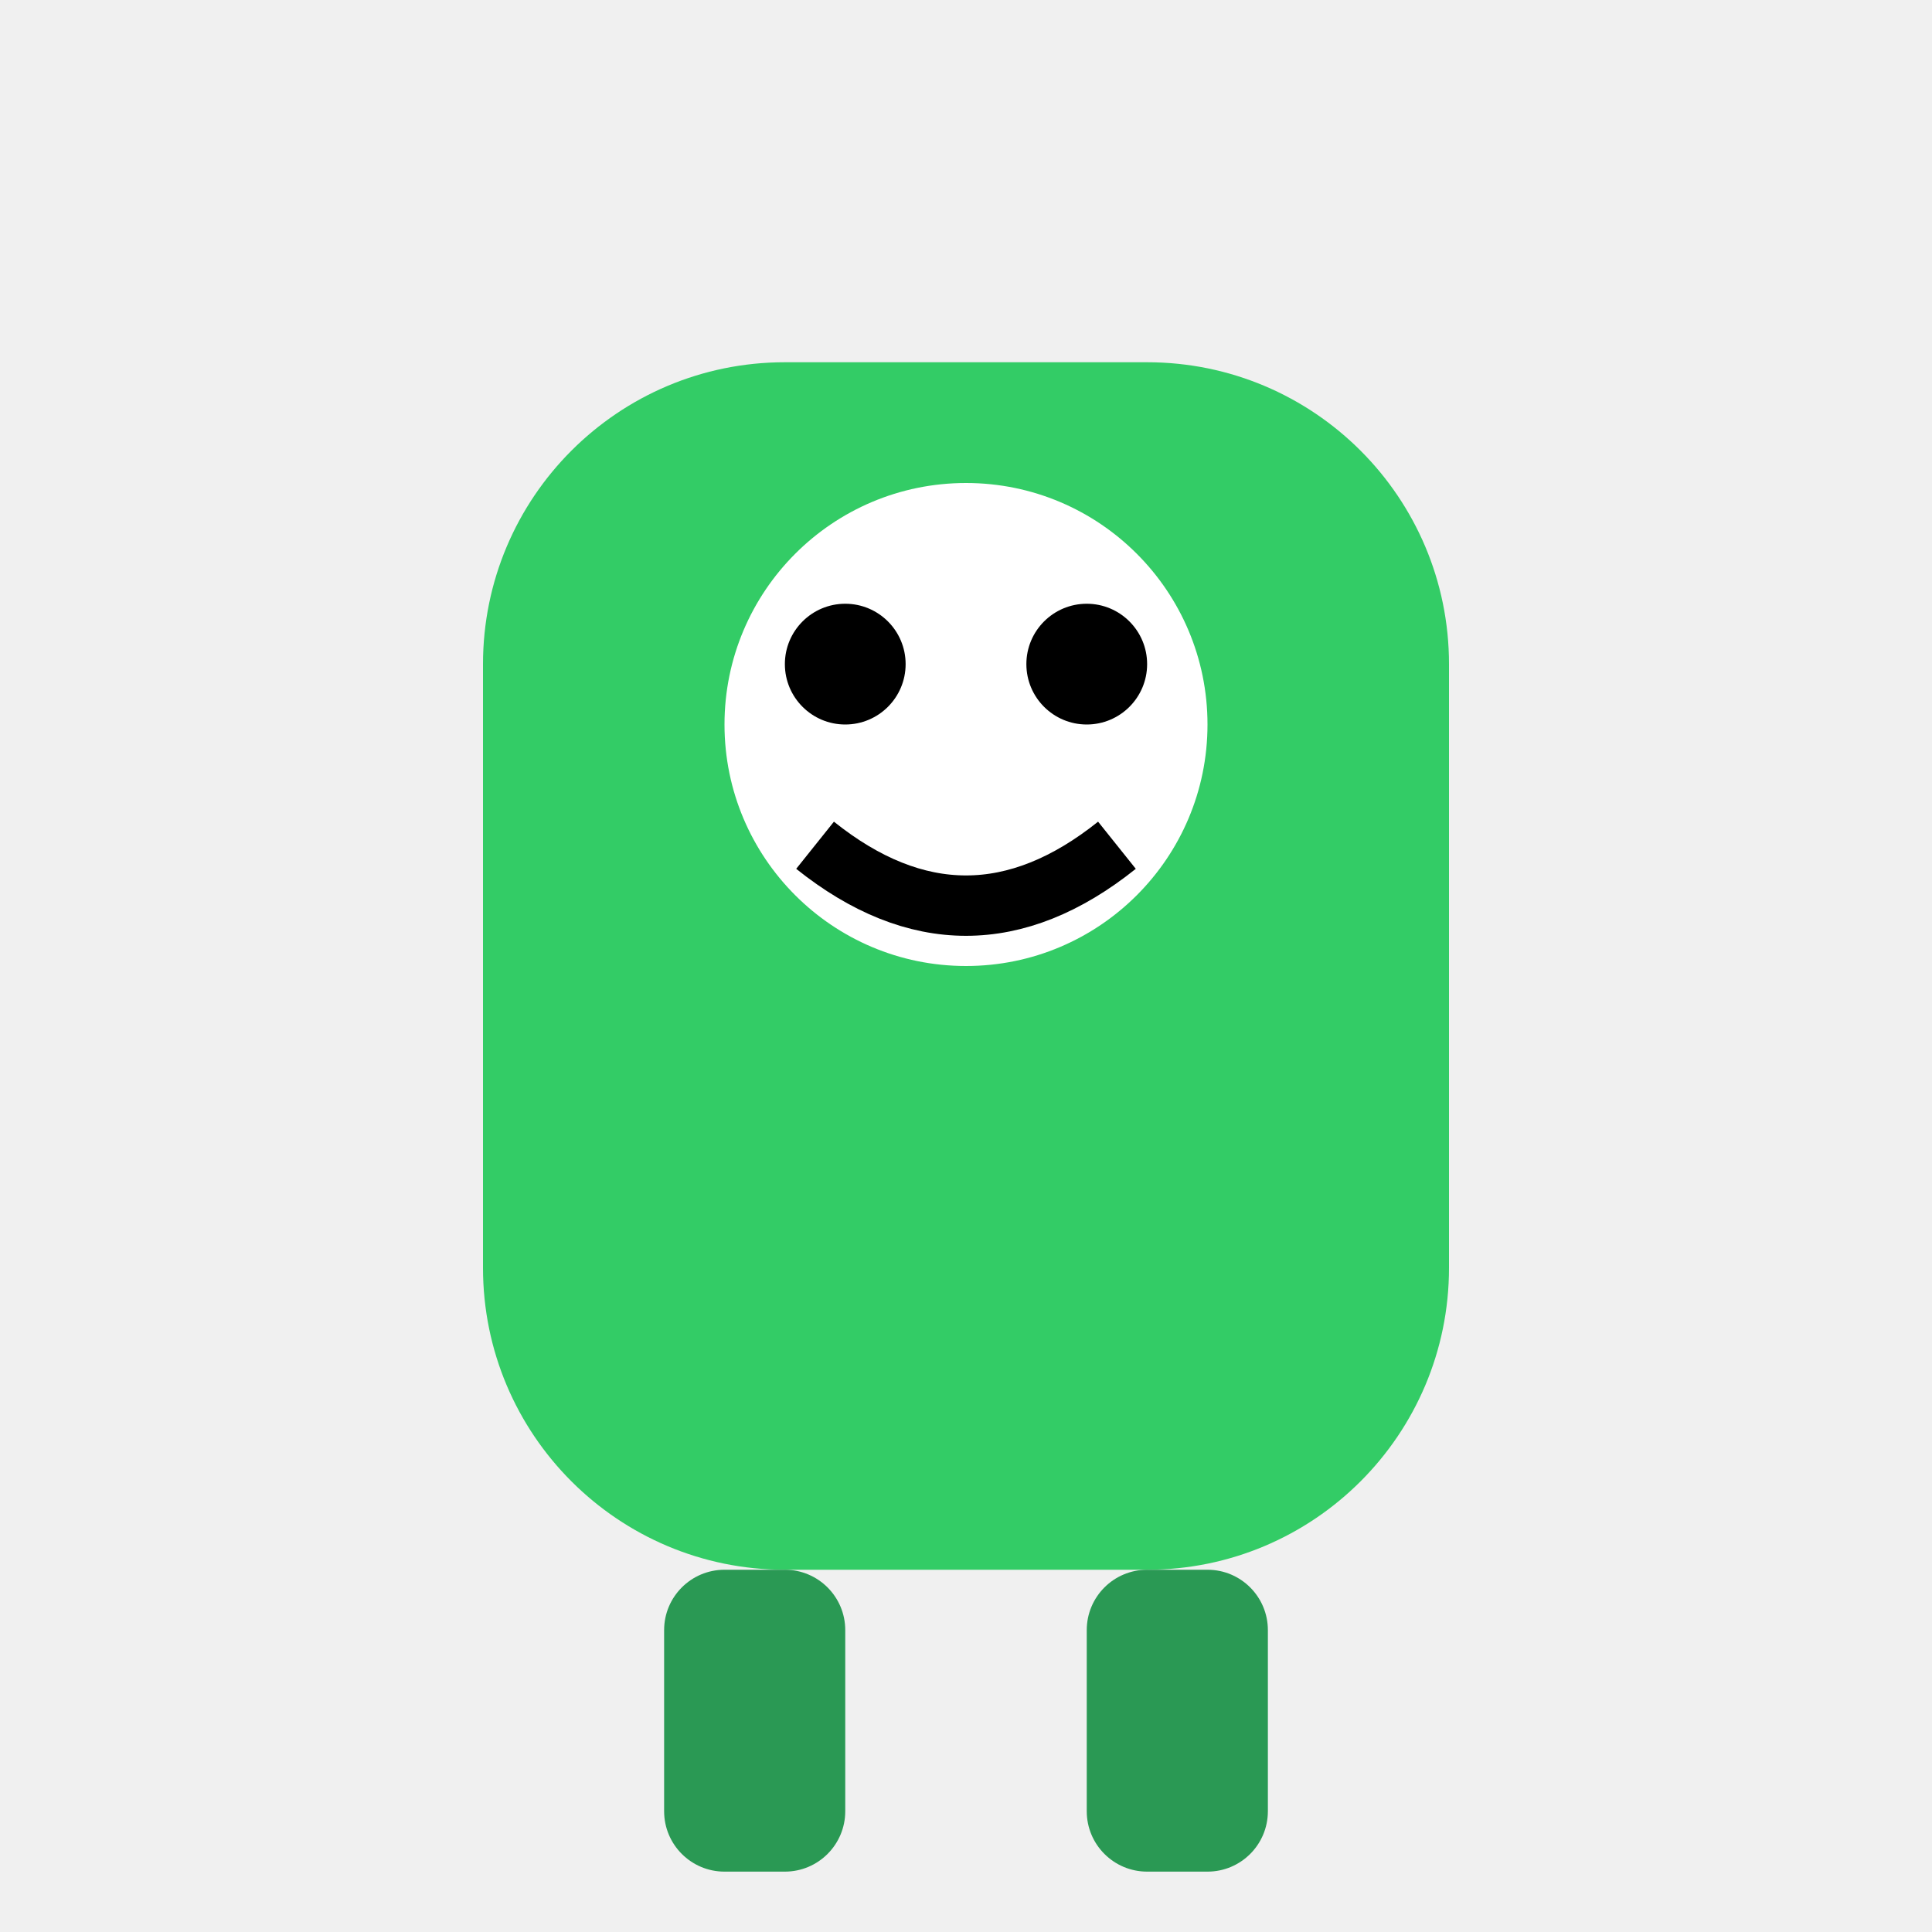
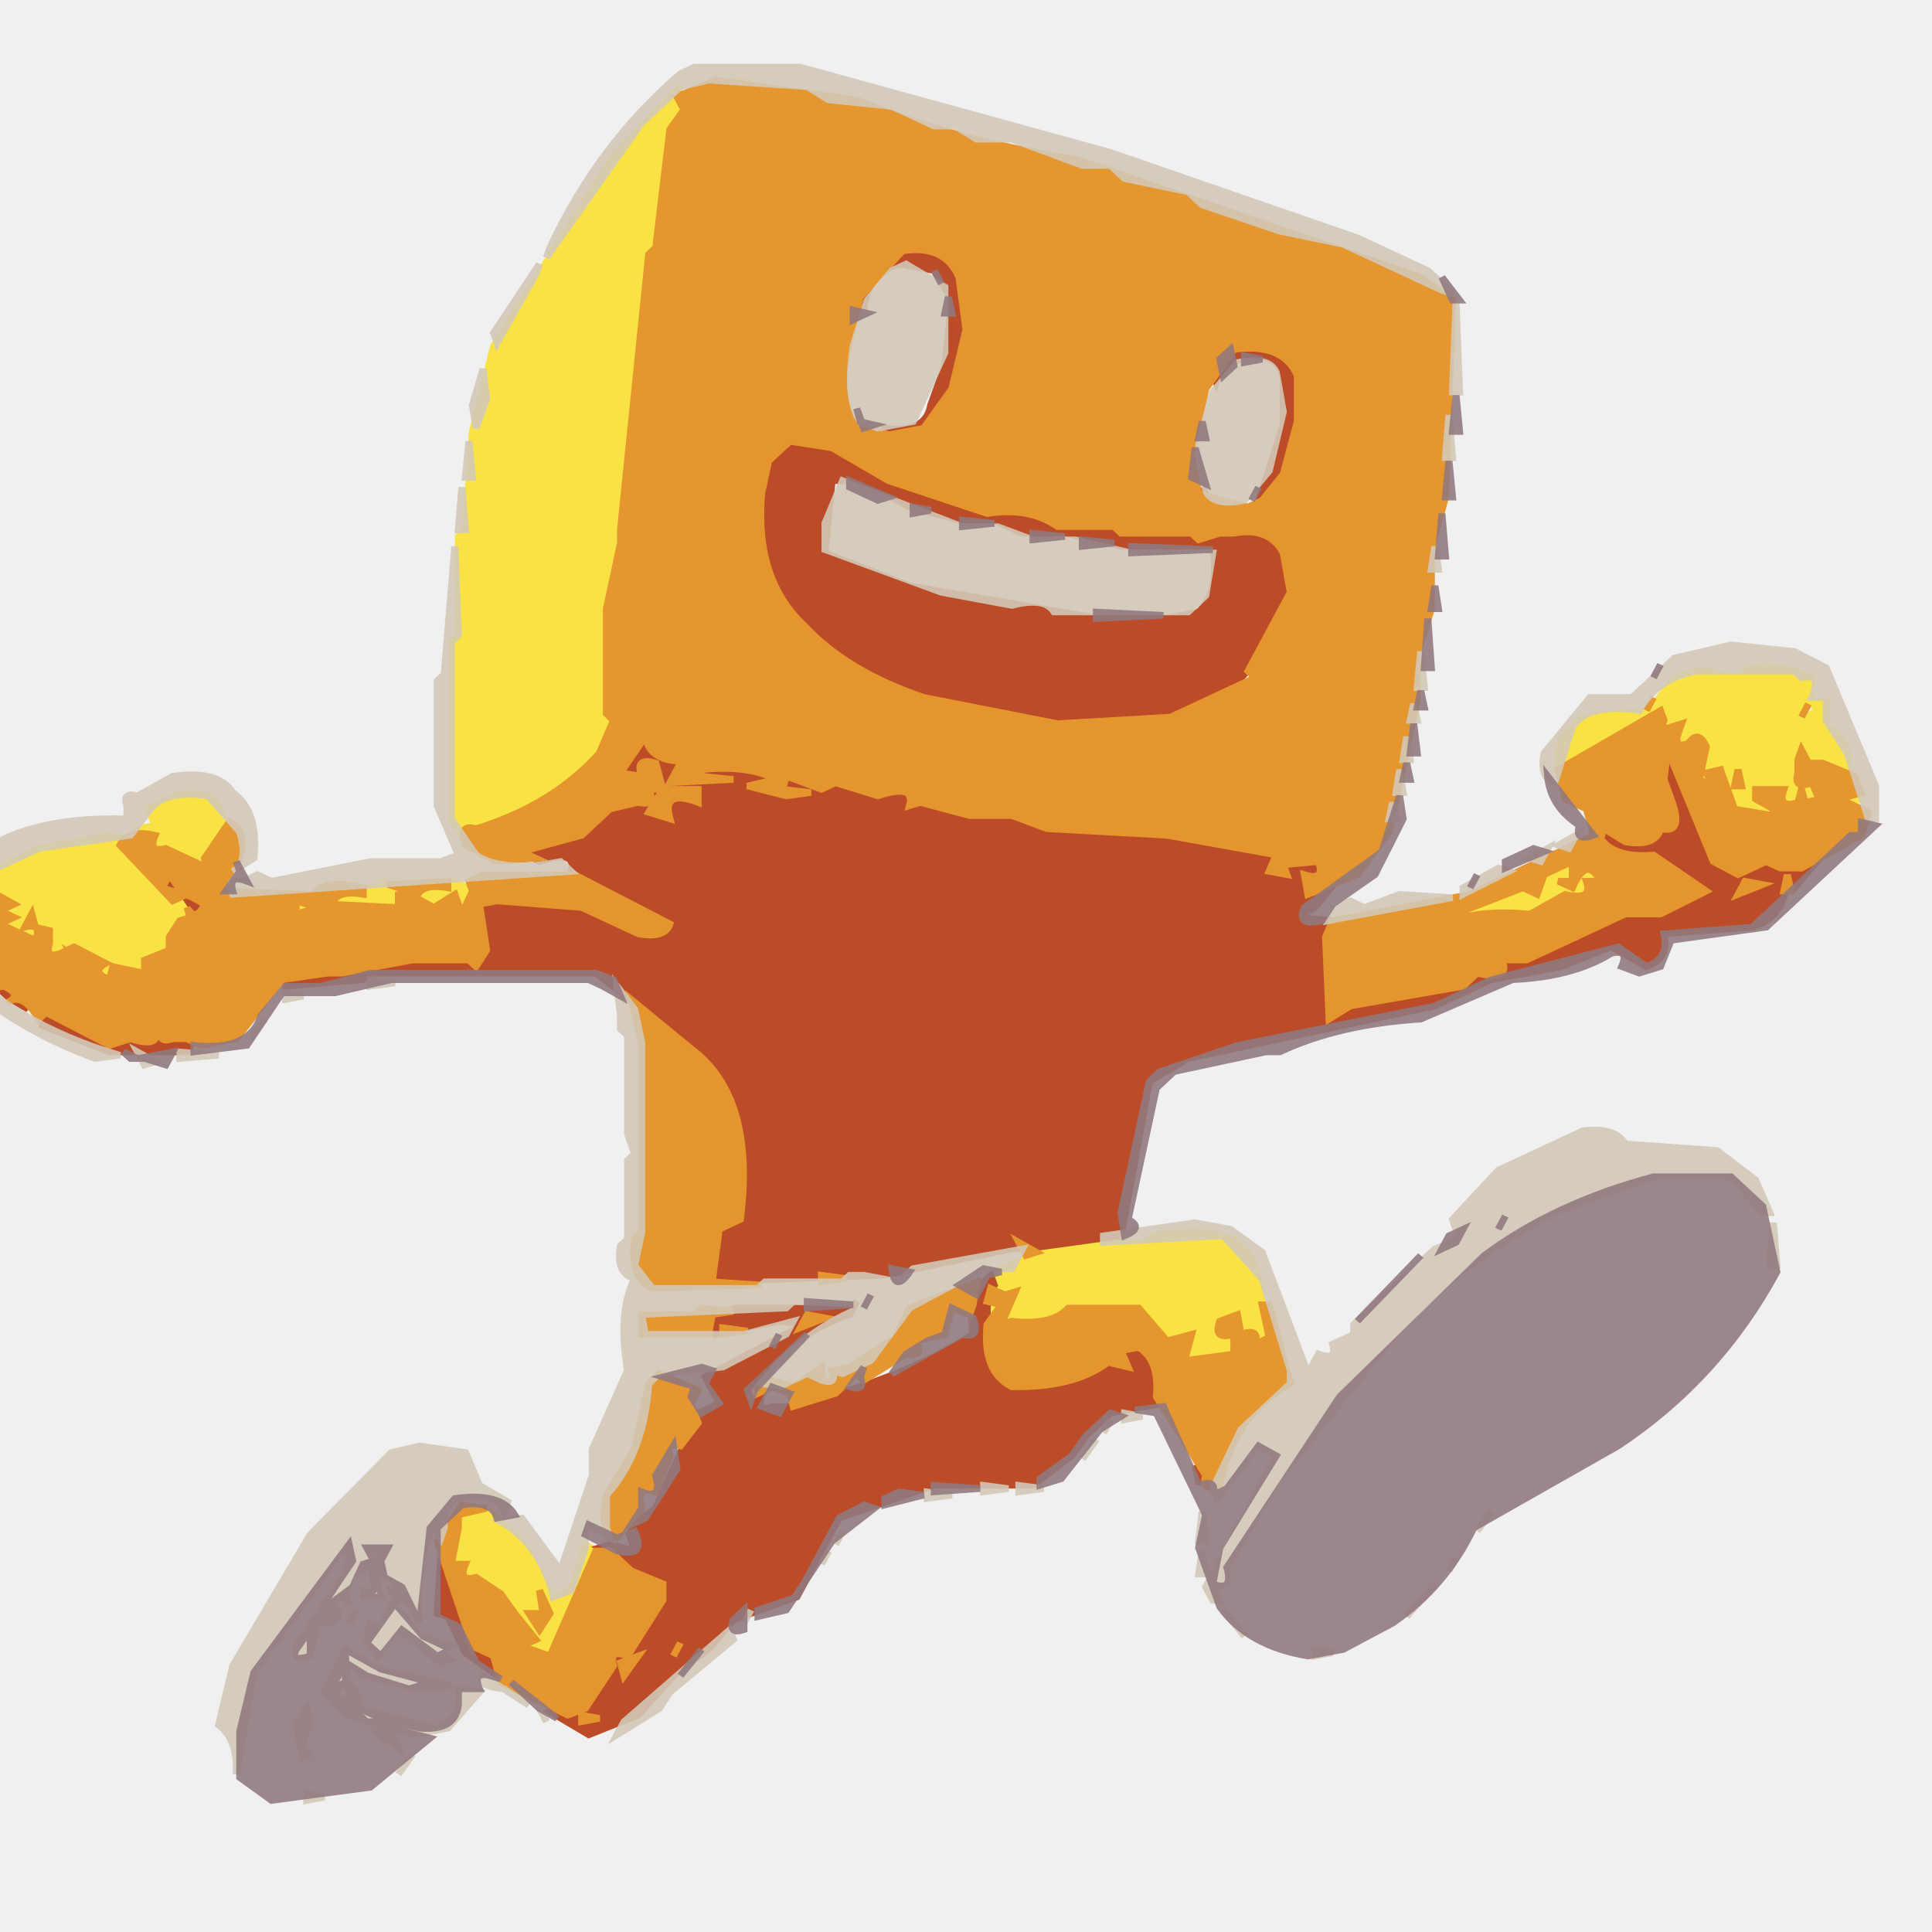
- <svg xmlns="http://www.w3.org/2000/svg" width="64" height="64" viewBox="0 0 64 64">
-   <rect x="16" y="12" width="32" height="40" rx="10" fill="#33cc66" />
-   <circle cx="32" cy="24" r="8" fill="#ffffff" />
-   <circle cx="28" cy="22" r="2" fill="#000000" />
-   <circle cx="36" cy="22" r="2" fill="#000000" />
-   <path d="M 27 28 Q 32 32 37 28" stroke="#000000" stroke-width="2" fill="none" />
-   <rect x="22" y="52" width="6" height="10" rx="2" fill="#2a9954" />
-   <rect x="36" y="52" width="6" height="10" rx="2" fill="#2a9954" />
+ <svg xmlns="http://www.w3.org/2000/svg" id="eEFUmYhT7IL1" viewBox="0 0 64 64" shape-rendering="geometricPrecision" text-rendering="geometricPrecision" project-id="e0e77d07e0724f1d919c8c761c9f6d59" export-id="4824463f0b0c4d31a48158316684aa4f" cached="false">
+   <g transform="matrix(.233561 0 0 0.217506-26.39025-15.39657)">
+     <path d="M0,0h500v500h-500L0,0ZM212,81l-2,1-10,11-17,29-4,17-2,25-1,1v9l-1,1v19l3,7-2,1-17,1-7,2-4-1l1-2q1-8-3-10l-3-3q-8-1-10,3-3-1-2,2l-2,2-11,1-9,5-3,3-3,8l1,4q10,12,29,16l14-2l4-5l6-4l13-1l1-1h26l2,1l2,3l1,5v30l-1,1q-1,5,2,8l-1,1v11l-5,12v4l-4,12q1,2-2,1l-6-9-4-3-2-5-2-1-8,1-12,13-11,20-2,9l2,7l6,4l12-1l8-5l2-3l3-2l4-7l14,8h6l6-4l1-2l9-8q-1-3,2-2v-2l7-1l7-13l10-4l18-1l2-1l6-7l3-3l4-1l2,3l5,11q-2,11,3,17l4,3l9,3h3l11-6l8-11l5-5l17-10q14-10,22-26q1-10-3-14l-5-5-13-1-3-2h-3l-11,5q-7,3-8,11l-4,3-16,18-8-21-6-2q-7-2-8,1l-4-1l4-20l6-4l32-7l27-10q2-1,1,2l3,1l3-1l1-4l14-2l15-15-1-10-6-14-3-3-5-1-11,1-4,2-2,3-2,2q-7-1-9,1l-4,8v4l5,8q-9,2-16,8l-14,2-3,1h-2l6-5l4-8v-5l2-5v-6l2-7v-8l2-9v-8l1-1v-9l1-1v-21l-2-3-19-9-43-15-29-8h-15Z" opacity="0" stroke="#000" />
+     <path d="M217.5,83l2.5.5-2.5.5v-1Z" opacity="0.996" fill="#f9e343" stroke="#f9e343" />
+     <path d="M209.5,84l-.5,1.5l1,2-2,3-1,11-1,1-2,25-1,1v7l-3,17v2l-1,25v2q-.6,6.4-5.5,8.5l-15,8-1.5-2.5v-27l1-1v-15l1-1l1-15l3-13l17-29L209.5,84Z" opacity="0.996" fill="#f9e343" stroke="#f9e343" />
+     <path d="M268.5,96l2.5.5-2.5.5v-1Z" opacity="0.996" fill="#f9e343" stroke="#f9e343" />
+     <path d="M353.5,173h2l4,1q1.8-2.8,8-1l2.5,1q-1,4.3,2,3.5v4q3.6,1.4,3,7l-2.5-1.5-3,2-1.5-.5l2,3l.5,1.5q-2.2.8-1.5-1.5h-1q.7,2.6-2,1.5q1.2-3.7-4-2l1.5,3l1.5.5-2.5.5-3.5-1-2-6-2,.5l1,2-2-1l1-5q-1.2-2.7-2.5-.5-2.2.8-1.5-1.5l.5-1.5-3,1l.5-1.5-.5-1.5-14.5,9q-.6-5.3,3.5-8l9-1l1.5-1.5l2.5-3.5l3-1Zm15.5,4v3q3-1,0-3Zm-9,11l-1,3h1v-3Z" opacity="0.996" fill="#f9e343" stroke="#f9e343" />
+     <path d="M137.5,192q5.3-1.2,6.5,1.5l1,3-3,5l3-1-3.5,2.5-6.5-3q1.3-3-2.5-2v-1l2.5-.5-1-2.5l3.5-2Z" opacity="0.996" fill="#f9e343" stroke="#f9e343" />
+     <path d="M374.5,192l2.5.5-2.5.5v-1Z" opacity="0.996" fill="#f9e343" stroke="#f9e343" />
+     <path d="M128.5,198l2.5.5-1,1l5,5l2.5,3.5q2.3-.7,1.5,1.5l.5,1.5-1.5.5l1,2-4,3l.5,1.5-2-1v2l-4.5-1-.5,2-2-4-2.5.5l2,1-2.5.5-3.5-2-.5-2h-2l-5-3h-5l-2.5,1.5q.7-6.3,5.5-8.5l8-4l10-2ZM118,210l-2,2h2v-2Zm0,2v2l2-1-2-1Z" opacity="0.996" fill="#f9e343" stroke="#f9e343" />
+     <path d="M335.5,202l1,3q1.8-3.7,3.5-.5l-2,.5q1.3,3.3-3.5,2l-5,3q-9.6-1.1-14,3l1-2l19-9Z" opacity="0.996" fill="#f9e343" stroke="#f9e343" />
+     <path d="M167.5,205l3.5,1.5-2,1l.5,1.5-9.5-.5l7.5-3.5Z" opacity="0.996" fill="#f9e343" stroke="#f9e343" />
+     <path d="M177.5,205l2.5,1.5-1.5,3.5-1-3-4,2q-3-1.5,0-3l4-1Z" opacity="0.996" fill="#f9e343" stroke="#f9e343" />
+     <path d="M155,208l3,.5-3,1.5v-2Z" opacity="0.996" fill="#f9e343" stroke="#f9e343" />
+     <path d="M320.5,212l-1,2l1-2Z" opacity="0.996" fill="#f9e343" stroke="#f9e343" />
+     <path d="M276.5,259q12-2.5,14.5,4.5l2,11-2,1q.7-2.6-2-1.5v-2.5l-1.5.5q-2.6-.7-1.5,2q3.3-1.1,2,3l-7,1l1-4-3.5,1-4-5h-10l-9,3-.5-1.5l2-4-1.5.5q-2.2.8-1.5-1.5l1-2.5l8.5-4h12l1-1Z" opacity="0.996" fill="#f9e343" stroke="#f9e343" />
+     <path d="M253,269l2,.5-1.5,2.5-.5-3Z" opacity="0.996" fill="#f9e343" stroke="#f9e343" />
+     <path d="M288.5,280l1,2-1-2Z" opacity="0.996" fill="#f9e343" stroke="#f9e343" />
+     <path d="M178.5,301h4l4.5,4.5l4.5,8.5l2.5-1l2-7l5,3.5-4-2q-1.9,9.5-6,15.5-3.8.8-5-2.5l1.5.5l1.5-.5-3-5.5q-2.7,1.1-2-1.5l-2.5-1.5-1.5.5.5-1.5h-1.5v-2q-2.7,1.1-2-1.5l2-5-.5-1.5ZM191,314l-1,3h1v-3Z" opacity="0.996" fill="#f9e343" stroke="#f9e343" />
+     <path d="M240.5,109q6.9-.9,8.5,3.5l1,6-2,11-4.5,6.5-5,1v-1q5.8.8,6.5-3.5l2-6l1-10-2.5-4.5-5-1q-4.5,1.5-5,7l-.5-2.5l5.5-6.5Z" opacity="0.996" fill="#bc4b27" stroke="#bc4b27" />
+     <path d="M288.5,124q7.3-1.2,8.5,3.5v7l-2,8-3.5,4.5.5-1.5l3-10v-7q-.5-4-5.5-3.5l-3.5,2.5-.5,1.5-.5-1.5l3.5-3.5Z" opacity="0.996" fill="#bc4b27" stroke="#bc4b27" />
+     <path d="M224.5,138l6,1l8,5l14,5q6.7-.7,10,2h8l1,1h10l1,1l3-1h2q5.8-.8,7.5,2.5l1,6-4,10-5.5,6.5-8,3-16,1-19-4q-10.3-3.7-16.5-11.5-6.6-6.4-6-20l1-5l2.5-2.5Zm6.5,6l-1,11l12,5l27,5h9l5-1q3-3,2-10h-13l-8-2h-6l-4-2h-5l-7-2-7-4h-4Z" opacity="0.996" fill="#bc4b27" stroke="#bc4b27" />
+     <path d="M283.5,145l1,2-1-2Z" opacity="0.996" fill="#bc4b27" stroke="#bc4b27" />
+     <path d="M204.5,183l2,3l5.5.5-4,2l.5,1.5h8v-1l-4.5-.5l6.5-.5l4.5,1.5-4,1l5,.5.5-2l6,2h2l9.5,1l.5,2h2l12,1l13,3h9l15.5,3-1,2.5l2.5.5v-2q5.9-1.7,4.5,2-3-1.2-2,2.5l1.5-.5l3-1-3,4-2.5,1.5l5,.5-1,2.5v12l1.5-.5l23.5-6q-1.3-3.3,3.5-2l18-8h2l5.5-2.5-7.5-5.5q-5.5.5-7.5-2.5l.5-1.5q1.4,2.6,6,2l3.5-2-1-5.5v-2l.5-4.5l6.5,17l5.5,2l3-2l4,1l3-2-4,5-1-2q-.1,6.4-5,8L349,213q.8,3.8-2.5,5l-5-3-7,3-10,2-8,4-35,8-5.5,3.5-4,23.5-13.5,2h-2l-18,4-24.5,1l1-8l3-1.5q1.3-10.3-1-17L208.5,228l-11-9h-32l-1,1-11,1v-1l7-2l2,1l9-2h8l1.5.5l1-5-1-4l2.5-.5l12,1l8,4h3l1-2-13.5-7.5q.9-3.4-4.5-1.5l-2.5-1.5l8.5-2.5l4-4l5.5-1v-2q2.7,1.1,2-1.5l-1-2.5q-2.7-1.1-2,1.5l.5,1.5-3.5-1.5l3.5-5.5Zm2.5,8l-2,4h2l1,1q-1-5,4-3v-2h-5Zm18,0v1h3l-3-1Zm136,14v1h2l-2-1Z" opacity="0.996" fill="#bc4b27" stroke="#bc4b27" />
+     <path d="M131.5,199l9,8q1.3-2.2,2.5.5-3.1,1.8-1.5,3.5l-2.5-4-3-1.5-4.5-6.5Z" opacity="0.996" fill="#bc4b27" stroke="#bc4b27" />
+     <path d="M107.5,217l1,2-1-2Z" opacity="0.996" fill="#bc4b27" stroke="#bc4b27" />
+     <path d="M112.5,221l4.5,3.5-2.5-1.5-2-2Z" opacity="0.996" fill="#bc4b27" stroke="#bc4b27" />
+     <path d="M119.5,225l3,2l1.5-.5-.5,1.5l7,2l4.5-1l.5-2l.5,2l2.5,1l2-1-1,2h-11l-9.5-4l.5-2Z" opacity="0.996" fill="#bc4b27" stroke="#bc4b27" />
+     <path d="M253.5,265l.5,1.5-1,1v9l3.5,5.5l8-1l10-5l3.5,8.5-7.5,1.5-3.5,3.5-2,3-5.5,4.5h-14L232,302l-6,12-9,3.5-3.5,4.5-4.5,3.5-5.5,6.5-7,3-5.5-3.5l1.5-.5h2q2.3.8,1.5-1.5l4-6.5q2.7,1.1,2-1.5q4.6-3.3,5-9.5l-9-5.5l1.5-.5l3.5,1-1-3.5l4-3l6-14.5l3-1.5-2-4l14-8-3.5-.5-9,2-.5-3l3.5-1h16l1-1-1,2q-9.4,3.6-14.5,11.5l.5,1.5l1.5-.5q-.7,2.3,1.5,1.5h2q15.6-3.6,26.5-11-.9-6,2.5-9ZM228,271v1h2l-2-1Zm45,6l-2,2h2v-2Zm-72,47v2l2-1-2-1Zm-5,8v1h2l-2-1Z" opacity="0.996" fill="#bc4b27" stroke="#bc4b27" />
+     <path d="M282.5,294l1.5,2.5h-1l-.5-2.5Z" opacity="0.996" fill="#bc4b27" stroke="#bc4b27" />
+     <path d="M175.5,308l5,14l1.5-.5-.5,1.5q2.3-.7,1.5,1.5l.5,1.5-4.5-3.5-2.5-5.5-1.5-.5.5-8.5Z" opacity="0.996" fill="#bc4b27" stroke="#bc4b27" />
+     <path d="M214.5,83l20,3q13.8,6.2,31,9l49,18l4.5,3.5-1,30-2,8v9l-2,7v7l-4,20-4.5,6.5-7,3-.5-3q3,1,2-2l-5,.5.5,1.5-2.5-.5l1-2.5-15.5-3-17-1-5-2h-6l-7-2-1.5.5q.9-3.4-4.5-1.5l-6-2-2,1-5-2-.5,2l4,.5-3.5.5-5.5-1.5l4-1q-3.7-2.2-10.5-1.5v1l4.5.5-9,.5l1.5-3l2.5-.5q-5.4.9-7-2l-.5-1.5-3.5,5.5l3,.5q-1-3,2-2l1,4h5v2q-5.2-2.1-4,2.5l-1.5-.5-1.5-.5l2-3.5h-2q1.1,2.7-1.5,2l-4,1-4,4-8.5,2.5l2,1-5.5.5-4.5-2.5q-1.1-3.3,1.5-2.5q10.9-3.6,17.5-11.5l2-5-1-1v-16l2-10v-2l4-42l1-1l2-18l2-3-1-2l5.5-2.5ZM241,109l-6,7-2,9q-1,6,1,10l5,2l5-1l4-6l2-9-1-8q-2-5-8-4Zm47,15l-4,6-2,10l1,6l7,2l2-1l3-4l2-8v-7q-2-5-9-4Zm-63,14l-3,3-1,5q-1,13,6,20q6,7,17,11l19,4l16-1l12-6-1-1l6-12-1-6q-2-4-7-3h-2l-3,1-1-1h-10l-1-1h-8q-4-3-10-2l-14-5-8-5-6-1Z" opacity="0.996" fill="#e5962d" stroke="#e5962d" />
+     <path d="M347.5,177l-1,2l1-2Z" opacity="0.996" fill="#e5962d" stroke="#e5962d" />
+     <path d="M369.5,178l-1,2l1-2Z" opacity="0.996" fill="#e5962d" stroke="#e5962d" />
+     <path d="M348.5,179l.5,1.5-.5,1.5l3-1-.5,1.5q-.7,2.3,1.5,1.5q1.3-2.2,2.5.5l-1,5l2,1-1-2l2-.5l2,6l5.5,1v-1l-2.5-1.5v-1.5h4q-1,3,2,2l.5-2l.5,2l2-.5-1-2.5q-2.7,1.1-2-1.5v-2l.5-1.5l1,2h2l4.5,2l1,2.5-3,1l4,2-1,3.5-8.5,5h-3l-2-1-4,2-3.5-2-6.5-17-.5,4.5l1,3q1.9,5.4-1.5,4.5-.7,2.8-5,2l-3-2-.5,1.5q2,3,7.5,2.5l7.5,5.5-6.5,3.5h-2-3l-14,7h-3.5q1.3,3.3-3.5,2l-2,2-16,3-3,2-.5-12.5l1-2.5l19.5-4l17.5-9-1-4-3-1.5-1-4.5l14.5-9ZM336,202l-4,2-1,3-2-1-12,5-1,2q4-4,14-3l5-3q4,1,3-2h2q-2-4-4,1l-2-1h2v-3Z" opacity="0.996" fill="#e5962d" stroke="#e5962d" />
+     <path d="M359.5,188l.5,2.5h-1l.5-2.5Z" opacity="0.996" fill="#e5962d" stroke="#e5962d" />
+     <path d="M145.5,196q2.5,1,1.5,5.5l-3,5l13.5.5q1.5-2.5,7-1v1q-3.7-.7-4.5,1.5l9.5.5v-2l1.5-.5-3-1l8.5-.5v1q-3.7-.7-4.5,1.5l2.5,1.5l3-2l1,3l1.5-3.5-.5-1.5l2-1h13l13.5,7.5q-.7,2.3-4.5,1.5l-8-4-12-1-2.5.5l1,7-1.5,2.5-1-1h-8l-10,2h-2l-6.5,1-6.5,9-5,1-2-1h-2q-2.2.8-1.5-1.5h-1q.9,3-3.5,1.5l-3,1-9-5-1,1q-2.3-4.2-4.5-2.5q2.3-1.2-.5-2.5-3.7.8-4.5-1.5l-1.5-2.5-2.5-1.5q-.5-4,2.5-4.5l5.5-.5-.5-3.5l2.5,1.5-2,1l2,1-2,1l5,2.5q1.1-2.7-1.5-2l1-2l.5,2l2,.5v2q-.7,2.3,1.5,1.5l2-1l4.5,2.5q-2.2,1.3.5,2.5l.5-2l4.5,1v-2l3.5-1.5v-2l1.5-2.5l1.5-.5-.5-1.5q1.3,2.3,2.5-.5l-2.5-1.5-2,1-7.5-8.5q1.2-2.5,5-1.5-1.1,2.7,1.5,2l6,3-.5-1.5l3.5-5.5Zm-8.5,8l-1,2l3,1-2-3Zm18,4v2l3-1-3-1Zm-32,8l1,2h2l-3-2Z" opacity="0.996" fill="#e5962d" stroke="#e5962d" />
+     <path d="M366.5,204l.5,2.5h-1l.5-2.5Z" opacity="0.996" fill="#e5962d" stroke="#e5962d" />
+     <path d="M360.5,205l2.5.5-3.5,1.5l1-2Z" opacity="0.996" fill="#e5962d" stroke="#e5962d" />
+     <path d="M202.5,223l8.5,7.5q9.2,7.3,7,26l-3,1.5-1,8l7,.5-15.5.5q-3.3-1.7-2.5-7.5l1-1v-29l-1.5-6.5Z" opacity="0.996" fill="#e5962d" stroke="#e5962d" />
+     <path d="M257.5,260l2.5,1.5-1.5.5-1-2Z" opacity="0.996" fill="#e5962d" stroke="#e5962d" />
+     <path d="M229.5,265l3.5.5-3.5.5v-1Z" opacity="0.996" fill="#e5962d" stroke="#e5962d" />
+     <path d="M251.5,266l-.5,3.5-.5,1.5-2.5-1-1,4-4,1q1.1,2.7-1.5,2l-6,4-1-1-3,3-6,2-.5-2-2.5-1-2,1v-1l2-1l3,1l4-3v2q2.3.8,1.5-1.5l2.5-.5l6.5-4.5l2-4.5l9.5-4Z" opacity="0.996" fill="#e5962d" stroke="#e5962d" />
+     <path d="M253.5,267l2,1l1.5-.5-2,5l1.5-.5q5.7.7,8-2h10l4,5l3.5-1-1,4l7-1v-3q-3,1-2-2l2.5-1l.5,3q2.7-1.1,2,1.5l2-1-1-5h1l3,12q-8.2,5-10,15.5-2.7,1.1-2-1.5l-7-12q.5-5.5-2.5-7.5l-2.5.5l1,2.5-2-.5.5-1.5q-4.8,5.2-15,5-4.2-2.3-3.5-9.5l2-3-2-.5.5-2Z" opacity="0.996" fill="#e5962d" stroke="#e5962d" />
+     <path d="M212.5,270l4.5.5-3,.5-.5,3h-9.5v-3h7.5l1-1Z" opacity="0.996" fill="#e5962d" stroke="#e5962d" />
+     <path d="M227.5,271l2.5.5-3.5,1.5l1-2Z" opacity="0.996" fill="#e5962d" stroke="#e5962d" />
+     <path d="M215.5,273l3.5.5-3.5.5v-1Z" opacity="0.996" fill="#e5962d" stroke="#e5962d" />
+     <path d="M206.5,280l5.5,2.5-1,2l1,3-2.5,3.5q-2.2-.7-1.5,1.5l-2,5.5q-3-1.2-2,2.5l-3.5,4.5q-2.7-1.2-1.5-6.5l4-7l2-10l1.5-1.5Z" opacity="0.996" fill="#e5962d" stroke="#e5962d" />
+     <path d="M178.5,300l3.5.5-4,1v2l-1,5.5h2q-1.1,2.7,1.5,2l3.5,2.5l2,3l3,4-2,1l4,1.5l6.5-16h2l3,3l4.5,2v2.5l-5,8.5q-2.7-1.1-2,1.5l-4,6.5-2.5,1-9.5-5-1-4-3-1.5-5-16l3.5-5.5Z" opacity="0.996" fill="#e5962d" stroke="#e5962d" />
+     <path d="M189.5,313l1.5,3.5-1.5,2.5-1.5-2.5h2l-.5-3.5Z" opacity="0.996" fill="#e5962d" stroke="#e5962d" />
+     <path d="M209.5,321l-1,2l1-2Z" opacity="0.996" fill="#e5962d" stroke="#e5962d" />
+     <path d="M203.5,323l-2,3-.5-2l2.5-1Z" opacity="0.996" fill="#e5962d" stroke="#e5962d" />
+     <path d="M195.5,332l2.5.5-2.5.5v-1Z" opacity="0.996" fill="#e5962d" stroke="#e5962d" />
+     <path d="M211.5,81h15l44,13l35,13l10,5l3.5,3.5-1.5-.5-14-7-9-2-11-4-2-2-9-2-2-2h-4l-10-4h-5l-3-2h-3l-6-3-9-1-3-2-14-1-4,1-5.5,5.5L190.5,110l.5-1.5q6.8-15.7,18.5-26.5l2-1Z" opacity="0.894" fill="#d2c8b7" stroke="#d2c8b7" />
+     <path d="M189.5,111l-.5,1.5-5.5,10.5-.5-1.5l6.5-10.5Z" opacity="0.894" fill="#d2c8b7" stroke="#d2c8b7" />
+     <path d="M241.5,111l5.5,3.5v10L242.5,135l-5,1-2.5-1q-2.1-3.3-1-11.5l2-7l3.5-4.5l2-1Z" opacity="0.894" fill="#d2c8b7" stroke="#d2c8b7" />
+     <path d="M319.5,117l.5,13.5h-1l.5-13.5Z" opacity="0.894" fill="#d2c8b7" stroke="#d2c8b7" />
+     <path d="M288.5,126q4.5-1,5.5,1.5l1,6-2,9-3.5,4.5q-4.5,1-5.5-1.5l-1-7l2-8l3.5-4.5Z" opacity="0.894" fill="#d2c8b7" stroke="#d2c8b7" />
+     <path d="M181.5,127l.5,4.5-1.5,4.5-.5-3.5l1.5-5.5Z" opacity="0.894" fill="#d2c8b7" stroke="#d2c8b7" />
+     <path d="M318.5,134l.5,6.5h-1l.5-6.5Z" opacity="0.894" fill="#d2c8b7" stroke="#d2c8b7" />
+     <path d="M179.5,138l.5,5.5h-1l.5-5.5Z" opacity="0.894" fill="#d2c8b7" stroke="#d2c8b7" />
+     <path d="M232.5,144l17,7h5l5,2h6l8,2h11.5l-1,6.5-2.5,2.5h-19q-1.3-2.3-6-1l-10-2-16.5-6.5v-4l2.5-6.5Z" opacity="0.894" fill="#d2c8b7" stroke="#d2c8b7" />
+     <path d="M178.5,145l.5,6.5h-1l.5-6.5Z" opacity="0.894" fill="#d2c8b7" stroke="#d2c8b7" />
+     <path d="M177.5,154l.5,13.5-1,1v27l3.5,5.5q3.8,2.7,12,1l1.5,1.5-48,3.5q-1.1-2.7,1.5-2l2-1l2,1l14-3h10l2.5-1-3-7.5v-19l1-1l1.5-19.5Z" opacity="0.894" fill="#d2c8b7" stroke="#d2c8b7" />
+     <path d="M316.5,154l.5,3.5h-1l.5-3.5Z" opacity="0.894" fill="#d2c8b7" stroke="#d2c8b7" />
+     <path d="M358.5,169l9,1l4.5,2.5l7,18v5h-1l-3-10-3-5v-3.5h-2q1.5-3.7-1.5-3l-1-1h-14q-5.7,1.3-8,6-7.2-1.2-9.5,2.5l-2.5,8.5q-2.2-.7-1.5-4.5l6.5-8.5h6l6-6l8-2Z" opacity="0.894" fill="#d2c8b7" stroke="#d2c8b7" />
+     <path d="M314.5,170l.5,5.5h-1l.5-5.5Z" opacity="0.894" fill="#d2c8b7" stroke="#d2c8b7" />
+     <path d="M313.5,178l.5,2.5h-1l.5-2.5Z" opacity="0.894" fill="#d2c8b7" stroke="#d2c8b7" />
+     <path d="M312.5,183l.5,3.5h-1l.5-3.5Z" opacity="0.894" fill="#d2c8b7" stroke="#d2c8b7" />
+     <path d="M311.5,188l.5,3.5h-1l.5-3.5Z" opacity="0.894" fill="#d2c8b7" stroke="#d2c8b7" />
+     <path d="M137.5,189q6.5-1,8.5,2.5q3.7,2.8,3,10l-3,2q2.3-1.2,1-6l-4.5-5.5q-6.5-1-8.5,2.5l-2.5,3.5-13,2-8,4-4.5,4.5-1,7q9.4,11.1,25,16l-3.5.5q-10.7-4.2-18.5-11.5.8-2.2-1.5-1.5-3.2-1.7-3.5-6.5l3-8l2.5-2.5q7.5-7,22.5-6.5v-2q-.7-2.2,1.5-1.5l5-3Z" opacity="0.894" fill="#d2c8b7" stroke="#d2c8b7" />
+     <path d="M310.5,193l.5,2.5h-1l.5-2.5Z" opacity="0.894" fill="#d2c8b7" stroke="#d2c8b7" />
+     <path d="M336.5,198l-1,2-1.5-.5l2.5-1.5Z" opacity="0.894" fill="#d2c8b7" stroke="#d2c8b7" />
+     <path d="M332.5,200l-1,2-1.5-.5l2.5-1.5Z" opacity="0.894" fill="#d2c8b7" stroke="#d2c8b7" />
+     <path d="M325.5,203l1.5.5-6.5,3.5v-1l5-3Z" opacity="0.894" fill="#d2c8b7" stroke="#d2c8b7" />
+     <path d="M311.5,207l7.5.5-17.5,3.5l1-2l2-1l2,1l5-2Z" opacity="0.894" fill="#d2c8b7" stroke="#d2c8b7" />
+     <path d="M165.5,220l3.5.5-3.5.5v-1Z" opacity="0.894" fill="#d2c8b7" stroke="#d2c8b7" />
+     <path d="M200.5,221l2.5,3.5l1,5v29l-1,5l2.5,3.5h15l1-1h11l1-1h2l5,1l2-2l15.5-3-1.5,3h-4L242,270l-5.5,8-4,2-1.5-.5q.8,2.3-1.5,1.5l-2-1-4,2-2.5-.5q5.5-8,15-12l-10.5-.5-1,1-20.5,1l.5,3h14l7-2-1,2-9,5-9,1-1.5,1.5q-.7,10.8-6,17v5l.5,1.5-3-2-.5,1.5v2l-2,6.5-2.5,1q-1.7-7.8-7.5-11.5l3-.5l5.5,8l4.5-14.5v-4l5-12q-1.4-8.9,1-14-2.7-.7-2-5l1-1v-12l1-1-1-3v-15l-1-1v-2l-.5-4.5Z" opacity="0.894" fill="#d2c8b7" stroke="#d2c8b7" />
+     <path d="M153.5,222l2.5.5-2.5.5v-1Z" opacity="0.894" fill="#d2c8b7" stroke="#d2c8b7" />
+     <path d="M150.5,226l-2,3l2-3Z" opacity="0.894" fill="#d2c8b7" stroke="#d2c8b7" />
+     <path d="M132.5,231l2.5,1.5-1.5.5-1-2Z" opacity="0.894" fill="#d2c8b7" stroke="#d2c8b7" />
+     <path d="M138.5,231l5.5.5-5.5.5v-1Z" opacity="0.894" fill="#d2c8b7" stroke="#d2c8b7" />
+     <path d="M337.5,243q4.6-.6,6,2l13,1l5.5,4.5l2,5h-1l-4.5-5.5h-11l-13,5q-15.4,8.1-25.5,21.5l-15,20-7,13v2.5l-2,.5l1,2h-1l-1-2l10-20-2.5-1.5-6,8-.5-1.5l4-9l7-7v-2l-4-14-5.5-6.5-17,1v-1l13-2l5,1l4.5,3.5l6.5,18.5l1.5-3q2.7,1.1,2-1.5l3-1.5v-1.5L316.5,261l3.5-1.5-1-3l6.5-7.5l12-6Z" opacity="0.894" fill="#d2c8b7" stroke="#d2c8b7" />
+     <path d="M364.5,257l.5,6.5h-1l.5-6.5Z" opacity="0.894" fill="#d2c8b7" stroke="#d2c8b7" />
+     <path d="M272.5,286l2.5.5-2.5.5v-1Z" opacity="0.894" fill="#d2c8b7" stroke="#d2c8b7" />
+     <path d="M270.5,287l-1,2l1-2Z" opacity="0.894" fill="#d2c8b7" stroke="#d2c8b7" />
+     <path d="M268.5,290l-2,3l2-3Z" opacity="0.894" fill="#d2c8b7" stroke="#d2c8b7" />
+     <path d="M172.5,291l6.5,1l2,5l4,2.5-.5,1.5q-1.2-3.2-7-2l-1.5,2.5v2l-.5,1.5-1-2q-2.7,5.8-2,15l-2-4q-2.7,1.3-.5,2.5l2.5,3.5l4.5,1.5-2,1l2,1-1.5.5-6-5-3,4-1.5-2.5.5-2.5l1.5.5l2-4-.5-1.5l1.5.5-1.5-2.5q-3-.8-1.5,3h-2.5v-1q2.3.8,1.5-1.5l-.5-2.5-2.5,1.5-1,3l.5,1.5q-1.2-2.2-2.5.5q2.3,1.3-.5,2.5l-1.5-.5-1,5.5q-2.7,1.1-2-1.5l7-11l1-4-2,1-12,18-2.5,15.5q.3-5.2-2.5-7.5l2-9l11-20L168.5,292l4-1ZM166,306l-1,2l2,1-1-3Z" opacity="0.894" fill="#d2c8b7" stroke="#d2c8b7" />
+     <path d="M252.5,297l3.5.5-3.5.5v-1Z" opacity="0.894" fill="#d2c8b7" stroke="#d2c8b7" />
+     <path d="M257.5,297l3.5.5-3.5.5v-1Z" opacity="0.894" fill="#d2c8b7" stroke="#d2c8b7" />
+     <path d="M244.5,298l3.5.5-3.5.5v-1Z" opacity="0.894" fill="#d2c8b7" stroke="#d2c8b7" />
+     <path d="M283.5,301l.5,4.5h-1l.5-4.5Z" opacity="0.894" fill="#d2c8b7" stroke="#d2c8b7" />
+     <path d="M324.5,301l-2,3l2-3Z" opacity="0.894" fill="#d2c8b7" stroke="#d2c8b7" />
+     <path d="M232.5,304l-1,2l1-2Z" opacity="0.894" fill="#d2c8b7" stroke="#d2c8b7" />
+     <path d="M230.5,307l-1,2l1-2Z" opacity="0.894" fill="#d2c8b7" stroke="#d2c8b7" />
+     <path d="M283.5,307l.5,3.5h-1l.5-3.5Z" opacity="0.894" fill="#d2c8b7" stroke="#d2c8b7" />
+     <path d="M319.5,308l-1,2l1-2Z" opacity="0.894" fill="#d2c8b7" stroke="#d2c8b7" />
+     <path d="M316.5,312l-4,5l4-5Z" opacity="0.894" fill="#d2c8b7" stroke="#d2c8b7" />
+     <path d="M163.5,316l-1,2l1-2Z" opacity="0.894" fill="#d2c8b7" stroke="#d2c8b7" />
+     <path d="M219.5,316l-1,2l1-2Z" opacity="0.894" fill="#d2c8b7" stroke="#d2c8b7" />
+     <path d="M286.5,316l3,4-3-4Z" opacity="0.894" fill="#d2c8b7" stroke="#d2c8b7" />
+     <path d="M216.5,319l.5,1.5-9,8-1.5,2.5-6,4l1-2l15-14Z" opacity="0.894" fill="#d2c8b7" stroke="#d2c8b7" />
+     <path d="M162,322l4.5,3l10.5,2.5-2.5.5h-2l-8-2-2-2-.5,2.5l2,3-.5,1.5l11,3q4.3-1.3,3.5-6l3,.5-4.5,5.5-5,1-3-1l1,3-3.5-2.5l2-1q-6.5-.5-9-5l3-6.5Zm0,5q-3,2,0,3h1l-1-3Z" opacity="0.894" fill="#d2c8b7" stroke="#d2c8b7" />
+     <path d="M299.5,322l2.5.5-2.5.5v-1Z" opacity="0.894" fill="#d2c8b7" stroke="#d2c8b7" />
+     <path d="M181.5,326l6.5,4.5-3.5-2.5q-3.7-.3-3-2Z" opacity="0.894" fill="#d2c8b7" stroke="#d2c8b7" />
+     <path d="M156.5,331l.5,1.5-1,4l1,2h-1l-1-5l1.5-2.5Z" opacity="0.894" fill="#d2c8b7" stroke="#d2c8b7" />
+     <path d="M189.5,331l1,2-1-2Z" opacity="0.894" fill="#d2c8b7" stroke="#d2c8b7" />
+     <path d="M171.5,338l-2,3l2-3Z" opacity="0.894" fill="#d2c8b7" stroke="#d2c8b7" />
+     <path d="M156.5,344l2.5.5-2.5.5v-1Z" opacity="0.894" fill="#d2c8b7" stroke="#d2c8b7" />
+     <path d="M245.5,112l1,2-1-2Z" opacity="0.886" fill="#90797e" stroke="#90797e" />
+     <path d="M317.5,113l2.5,3.5h-1l-1.5-3.5Z" opacity="0.886" fill="#90797e" stroke="#90797e" />
+     <path d="M247.5,116l.5,2.5h-1l.5-2.5Z" opacity="0.886" fill="#90797e" stroke="#90797e" />
+     <path d="M234,118l2,.5-2,1v-1.5Z" opacity="0.886" fill="#90797e" stroke="#90797e" />
+     <path d="M287.5,124l.5,2.5-1.5,1.5-.5-2.5l1.5-1.5Z" opacity="0.886" fill="#90797e" stroke="#90797e" />
+     <path d="M289.5,125l2.5.5-2.5.5v-1Z" opacity="0.886" fill="#90797e" stroke="#90797e" />
+     <path d="M319.5,131l.5,5.5h-1l.5-5.5Z" opacity="0.886" fill="#90797e" stroke="#90797e" />
+     <path d="M234.5,133l.5,2l2,.5-1.5.5-1-3Z" opacity="0.886" fill="#90797e" stroke="#90797e" />
+     <path d="M283.5,135l.5,2.5h-1l.5-2.5Z" opacity="0.886" fill="#90797e" stroke="#90797e" />
+     <path d="M282.5,139l1.5,5.5-2-1l.5-4.5Z" opacity="0.886" fill="#90797e" stroke="#90797e" />
+     <path d="M318.5,141l.5,5.5h-1l.5-5.5Z" opacity="0.886" fill="#90797e" stroke="#90797e" />
+     <path d="M233.5,144l5.5,2.5-1.5.5-4-2v-1Z" opacity="0.886" fill="#90797e" stroke="#90797e" />
+     <path d="M291.5,145l-1,2l1-2Z" opacity="0.886" fill="#90797e" stroke="#90797e" />
+     <path d="M242.5,148l2.5.5-2.5.5v-1Z" opacity="0.886" fill="#90797e" stroke="#90797e" />
+     <path d="M317.5,149l.5,6.5h-1l.5-6.5Z" opacity="0.886" fill="#90797e" stroke="#90797e" />
+     <path d="M249.5,150l4.5.5-4.5.5v-1Z" opacity="0.886" fill="#90797e" stroke="#90797e" />
+     <path d="M259.5,152l4.5.5-4.5.5v-1Z" opacity="0.886" fill="#90797e" stroke="#90797e" />
+     <path d="M266.5,153l4.5.5-4.5.5v-1Z" opacity="0.886" fill="#90797e" stroke="#90797e" />
+     <path d="M273.5,154l11.5.5-11.5.5v-1Z" opacity="0.886" fill="#90797e" stroke="#90797e" />
+     <path d="M316.5,160l.5,3.5h-1l.5-3.5Z" opacity="0.886" fill="#90797e" stroke="#90797e" />
+     <path d="M268.5,164l9.5.5-9.5.5v-1Z" opacity="0.886" fill="#90797e" stroke="#90797e" />
+     <path d="M315.5,165l.5,7.5h-1l.5-7.5Z" opacity="0.886" fill="#90797e" stroke="#90797e" />
+     <path d="M348.5,172l-1,2l1-2Z" opacity="0.886" fill="#90797e" stroke="#90797e" />
+     <path d="M314.5,176l.5,2.5h-1l.5-2.5Z" opacity="0.886" fill="#90797e" stroke="#90797e" />
+     <path d="M313.5,181l.5,4.5h-1l.5-4.5Z" opacity="0.886" fill="#90797e" stroke="#90797e" />
+     <path d="M312.5,187l.5,2.5h-1l.5-2.5Z" opacity="0.886" fill="#90797e" stroke="#90797e" />
+     <path d="M332.5,189l6.5,9q-2.7,1.1-2-1.5-4.1-2.8-4.5-7.5Z" opacity="0.886" fill="#90797e" stroke="#90797e" />
+     <path d="M311.5,192l.5,3.5-4,8.5-6,4.5-1.5,2.5q-3.7,1-2.5-2l11-8.5l2.5-8.5Z" opacity="0.886" fill="#90797e" stroke="#90797e" />
+     <path d="M377,196l2,.5L363.5,212L350,214l-1.5,4-3,1-2.5-1q1.1-2.7-1.5-2-5.4,3.6-14,4l-13,6q-11.7.8-20,5h-2l-13,3-2.5,2.5-4,20q2.3,1.3-.5,2.5l-.5-3.5l4-20l1.5-1.5l11-4l28-6l8-4l18-5l4,3q3.3-1.2,2.5-5l12.5-1l14-14h1.5v-2Z" opacity="0.886" fill="#90797e" stroke="#90797e" />
+     <path d="M330.5,200l1.5.5-5.5,2.5v-1l4-2Z" opacity="0.886" fill="#90797e" stroke="#90797e" />
+     <path d="M146.5,202l1.5,3q-2.7-1.1-2,1.5h-1l2-3-.5-1.5Z" opacity="0.886" fill="#90797e" stroke="#90797e" />
+     <path d="M322.5,204l-1,2l1-2Z" opacity="0.886" fill="#90797e" stroke="#90797e" />
+     <path d="M165.5,219h32l2.5,1l1,2.5-2.5-1.5-2-1h-26-2l-8,2h-7.5l-5,8-7.5,1v-1q7.9.9,9.5-4.5l3.5-4.5h5l7-2Z" opacity="0.886" fill="#90797e" stroke="#90797e" />
+     <path d="M130.5,231l2,1l5-1-1,2-3-1h-2l-1-1Z" opacity="0.886" fill="#90797e" stroke="#90797e" />
+     <path d="M347.5,250h11l4.5,4.5l2,10q-8.2,16.3-22.5,26.5L322,303.5q-4,9-11.5,14.5l-7,4-5,1q-8.5-1.5-12.5-7.5l-3-9l1-5-7-15.5-3-.5l4-.5l5,12q2.7-1.1,2,1.5l2-1l4.5-6.5l2.5,1.5-8,14-1,5.5q3,1.3,2-2.5l16-26L323.5,262q10-8,24-12Z" opacity="0.886" fill="#90797e" stroke="#90797e" />
+     <path d="M326.5,256l-1,2l1-2Z" opacity="0.886" fill="#90797e" stroke="#90797e" />
+     <path d="M320.5,258l-1,2-2,1l1-2l2-1Z" opacity="0.886" fill="#90797e" stroke="#90797e" />
+     <path d="M314.5,262l-9,10l9-10Z" opacity="0.886" fill="#90797e" stroke="#90797e" />
+     <path d="M239.5,264l2.5.5q-2.1,3.3-2.5-.5Z" opacity="0.886" fill="#90797e" stroke="#90797e" />
+     <path d="M252.5,264l2.5.5-2,.5-1.5,3-2.5-1.5l3.5-2.5Z" opacity="0.886" fill="#90797e" stroke="#90797e" />
+     <path d="M236.5,268l-1,2l1-2Z" opacity="0.886" fill="#90797e" stroke="#90797e" />
+     <path d="M227.5,269l6.5.5-6.5.5v-1Z" opacity="0.886" fill="#90797e" stroke="#90797e" />
+     <path d="M248,270l3,1.5q1.1,3.3-1.5,2.5l-10,6l2-3l3-2l2.5-1l1-4Z" opacity="0.886" fill="#90797e" stroke="#90797e" />
+     <path d="M223.5,274l-1,2l1-2Z" opacity="0.886" fill="#90797e" stroke="#90797e" />
+     <path d="M227.5,274l-7.5,8.5-.5,1.5-.5-1.5l8.5-8.5Z" opacity="0.886" fill="#90797e" stroke="#90797e" />
+     <path d="M212.5,279l1.5.5-1,2l2,3-2.5,1.5-1.5-2.5.5-1.5-4.5-1.5l5.5-1.5Z" opacity="0.886" fill="#90797e" stroke="#90797e" />
+     <path d="M235.5,279l-.5,1.5q.8,2.3-1.5,1.5l2-3Z" opacity="0.886" fill="#90797e" stroke="#90797e" />
+     <path d="M222.5,282l2.5,1-1.5,3-2.5-1l1.5-3Z" opacity="0.886" fill="#90797e" stroke="#90797e" />
+     <path d="M270.5,286l1.5.5-3,2-5.5,7.5-3,1v-1l4.5-3.5l2-3l3.5-3.5Z" opacity="0.886" fill="#90797e" stroke="#90797e" />
+     <path d="M208.5,291l.5,3.5-4.5,7.5-2,1l1.5-2.5v-2.5q3,1.3,2-2.5l2.5-4.5Z" opacity="0.886" fill="#90797e" stroke="#90797e" />
+     <path d="M245.5,297l6.5.5-6.5.5v-1Z" opacity="0.886" fill="#90797e" stroke="#90797e" />
+     <path d="M240.5,298l3.5.5-5.5,1.5v-1l2-1Z" opacity="0.886" fill="#90797e" stroke="#90797e" />
+     <path d="M177.5,299q6.5-1,8.5,2.5l-2.5.5q-.7-2.7-5-2l-3.5,3.5v13.5l3,1.5l2.5,5.5l3.5,2.5-1.5-.5q-2.6-.7-1.5,2h-3v2.5q-.5,4-5.5,3.5l-4-1v1l5.5,1.5-8.5,7.5-14,2-4.5-3.5v-7l2-9L162.5,306l.5,2.5-5,8l5-4l1.5-3.5l1.5-.5-1-2h3l-1,2l.5,2.5l2.5,1.5l2.5,5.5l1.5-14.5l3.5-4.5ZM167,311l-1,2-2,1h3v-3Zm2,4l-4,6l2,2l3-4l5,4l2-1-4-2-4-5Zm-12,4l-2,3q-1,2,2,1v-4Zm5,3v2l3,2l6,2l3-1-7-2-5-3Zm0,2l-2,4l2-1v-3Zm13,3v1h2l-2-1Zm-13,3l3,3h3l-6-3Zm-6,3l-1,4h1v-4Z" opacity="0.886" fill="#90797e" stroke="#90797e" />
+     <path d="M235.5,300l1.5.5-6,5-6.5,10.5-4,1v-1l5.5-2l6-12l3.5-2Z" opacity="0.886" fill="#90797e" stroke="#90797e" />
+     <path d="M196.5,303l4,2l2.5-1q1.7,4.1-2.5,3l-4.5-2.5.5-1.5Z" opacity="0.886" fill="#90797e" stroke="#90797e" />
+     <path d="M218.5,316v3q-2.2.8-1.5-1.5l1.5-1.5Z" opacity="0.886" fill="#90797e" stroke="#90797e" />
+     <path d="M212.5,322l-3,4l3-4Z" opacity="0.886" fill="#90797e" stroke="#90797e" />
+     <path d="M185.5,327l6.5,5.5-2.5-1.5-4-4Z" opacity="0.886" fill="#90797e" stroke="#90797e" />
+   </g>
</svg>
